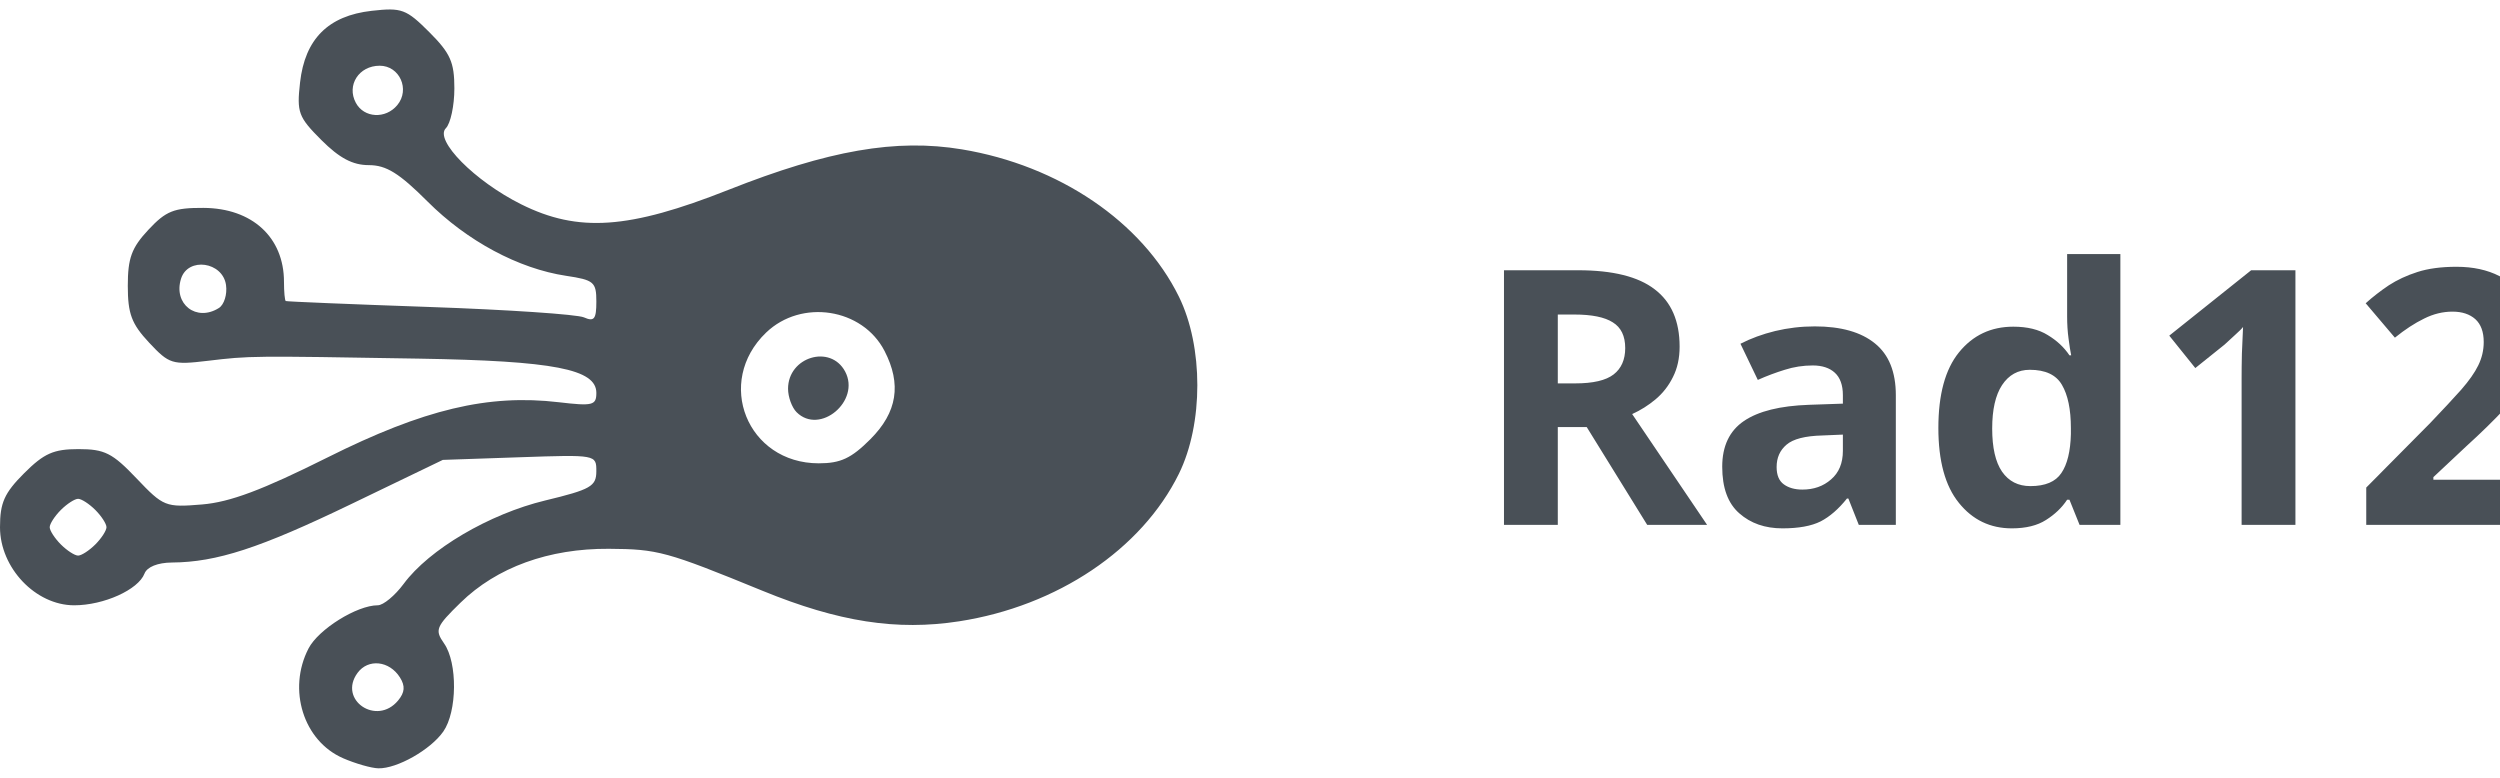
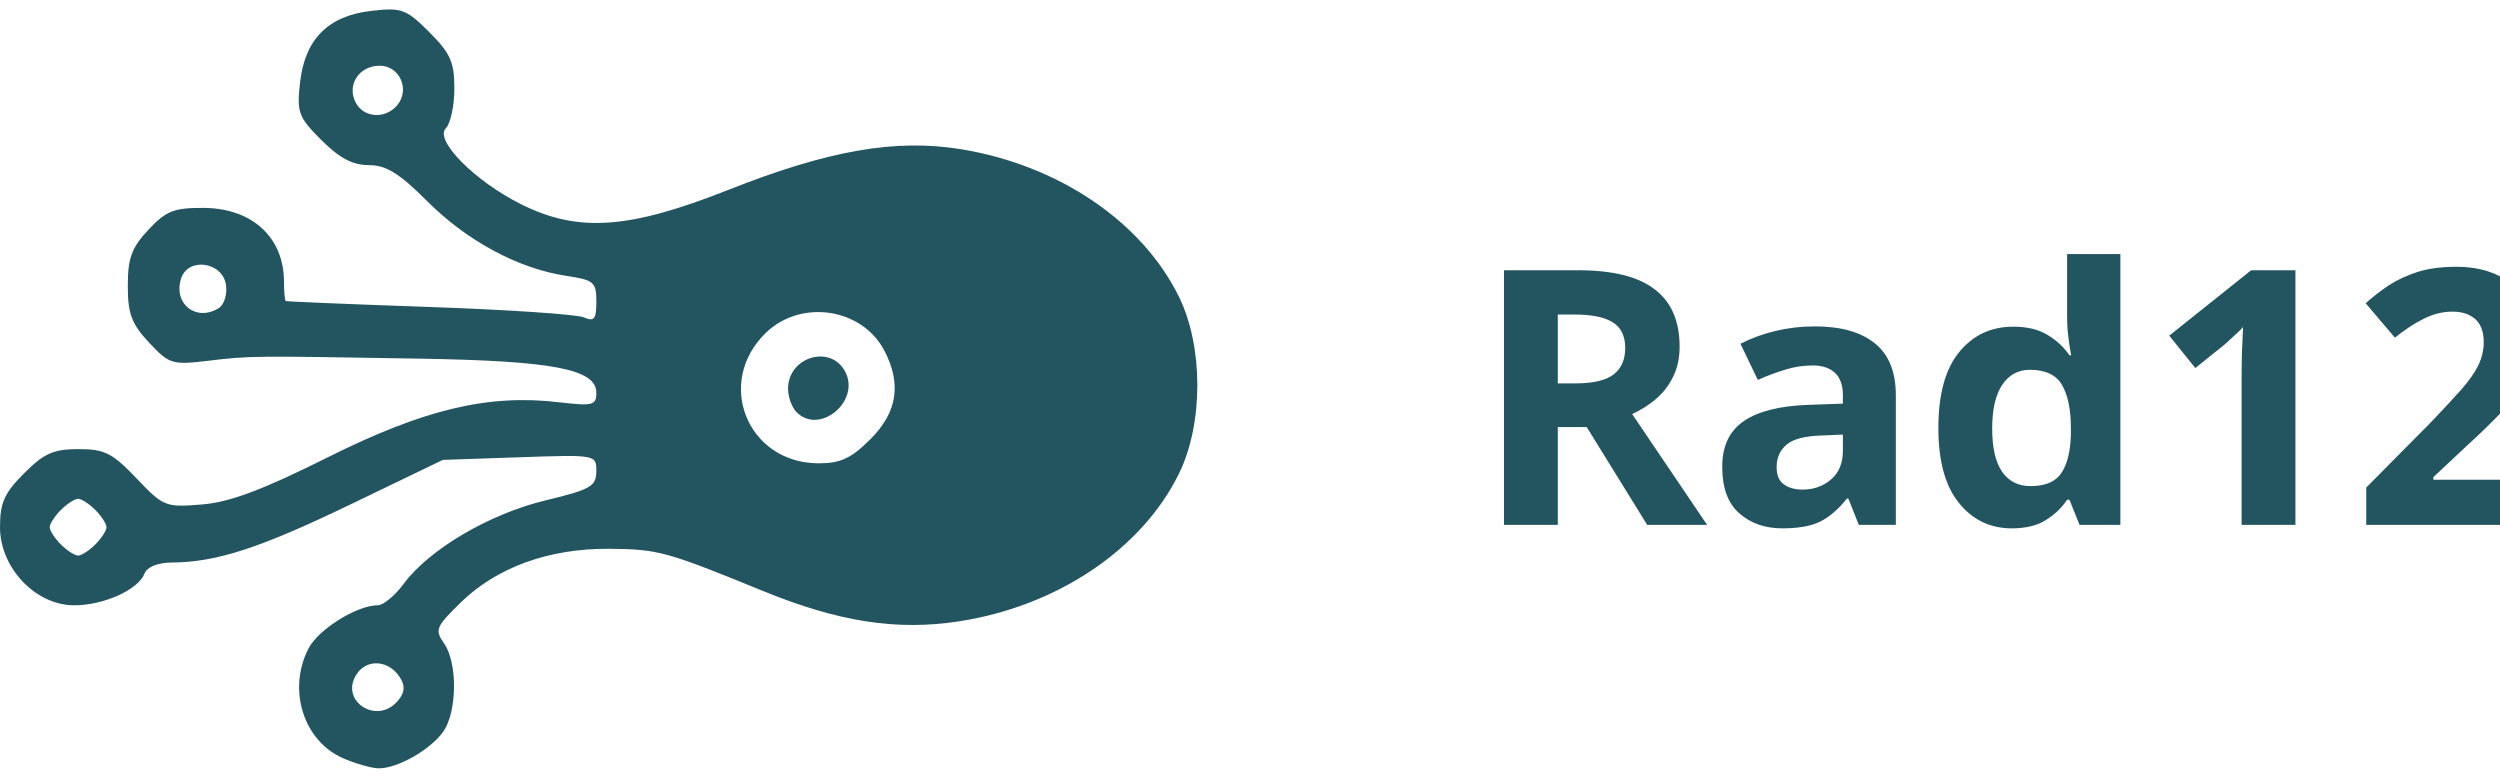
<svg xmlns="http://www.w3.org/2000/svg" width="135" height="42" viewBox="0 0 135 42" version="1.1" id="svg1370" style="fill:none">
  <defs id="defs1374" />
-   <path style="fill:#495057;fill-opacity:1;stroke-width:0.383" d="m 18.523,40.942 c -2.136,-0.929 -3.01,-3.706 -1.863,-5.924 0.536,-1.037 2.614,-2.333 3.741,-2.333 0.297,0 0.926,-0.521 1.397,-1.157 1.378,-1.864 4.622,-3.774 7.649,-4.504 2.448,-0.59 2.753,-0.764 2.755,-1.569 0.003,-0.904 -0.001,-0.905 -4.143,-0.763 l -4.146,0.142 -4.959,2.391 c -4.923,2.374 -7.251,3.133 -9.668,3.151 -0.771,0.006 -1.345,0.237 -1.484,0.599 C 7.467,31.845 5.602,32.686 4.006,32.686 1.921,32.686 0,30.664 0,28.469 c 0,-1.32 0.235,-1.845 1.303,-2.914 1.074,-1.074 1.591,-1.303 2.935,-1.303 1.412,0 1.833,0.212 3.133,1.579 1.455,1.529 1.565,1.573 3.538,1.41 1.511,-0.125 3.26,-0.781 6.777,-2.539 5.204,-2.602 8.674,-3.43 12.494,-2.981 1.826,0.215 2.023,0.166 2.023,-0.503 0,-1.287 -2.291,-1.73 -9.584,-1.852 C 13.53,19.212 13.502,19.212 11.211,19.485 9.3,19.713 9.135,19.661 8.048,18.498 7.105,17.488 6.901,16.943 6.901,15.434 c 0,-1.497 0.205,-2.056 1.112,-3.026 0.952,-1.019 1.38,-1.189 2.971,-1.182 2.631,0.012 4.351,1.59 4.351,3.992 0,0.541 0.043,1.008 0.096,1.038 0.053,0.03 3.546,0.174 7.763,0.321 4.217,0.146 7.969,0.399 8.338,0.561 0.555,0.244 0.671,0.097 0.671,-0.852 0,-1.057 -0.13,-1.167 -1.632,-1.392 C 28.004,14.508 25.224,13.018 23.088,10.882 21.555,9.35 20.856,8.917 19.916,8.917 c -0.87,0 -1.584,-0.378 -2.559,-1.352 -1.246,-1.246 -1.337,-1.49 -1.154,-3.112 0.265,-2.348 1.521,-3.604 3.869,-3.869 1.622,-0.183 1.866,-0.092 3.112,1.154 1.138,1.138 1.352,1.62 1.352,3.039 0,0.928 -0.207,1.894 -0.459,2.146 -0.638,0.638 1.561,2.861 4.066,4.109 3.084,1.537 5.815,1.347 11.186,-0.778 5.426,-2.146 9.061,-2.777 12.611,-2.189 5.249,0.87 9.732,3.912 11.721,7.954 1.327,2.697 1.327,6.867 0,9.564 -2.011,4.087 -6.57,7.148 -11.869,7.968 -3.363,0.52 -6.505,0.033 -10.614,-1.648 -5.205,-2.129 -5.649,-2.25 -8.299,-2.268 -3.243,-0.021 -6.055,0.999 -8.008,2.907 -1.335,1.304 -1.403,1.472 -0.89,2.205 0.733,1.046 0.709,3.683 -0.043,4.757 -0.689,0.983 -2.496,2.007 -3.504,1.985 -0.379,-0.008 -1.239,-0.254 -1.911,-0.546 z m 2.973,-3.113 c 0.365,-0.44 0.393,-0.783 0.102,-1.246 -0.572,-0.908 -1.718,-1.03 -2.293,-0.244 -1.064,1.455 1.035,2.883 2.191,1.49 z M 5.148,29.4 c 0.331,-0.331 0.602,-0.75 0.602,-0.931 0,-0.181 -0.271,-0.6 -0.602,-0.931 -0.331,-0.331 -0.75,-0.602 -0.931,-0.602 -0.181,0 -0.6,0.271 -0.931,0.602 -0.331,0.331 -0.602,0.75 -0.602,0.931 0,0.181 0.271,0.6 0.602,0.931 0.331,0.331 0.75,0.602 0.931,0.602 0.181,0 0.6,-0.271 0.931,-0.602 z M 47.002,23.715 c 1.45,-1.45 1.692,-2.966 0.761,-4.767 -1.193,-2.307 -4.484,-2.817 -6.39,-0.991 -2.788,2.671 -1.022,7.062 2.839,7.062 1.179,0 1.756,-0.269 2.79,-1.303 z m -3.987,-1.457 c -0.253,-0.253 -0.46,-0.822 -0.46,-1.265 0,-1.72 2.288,-2.413 3.081,-0.933 0.851,1.591 -1.367,3.452 -2.621,2.198 z M 11.822,16.631 c 0.282,-0.179 0.455,-0.737 0.383,-1.24 -0.178,-1.259 -2.054,-1.525 -2.428,-0.344 -0.435,1.371 0.832,2.353 2.045,1.584 z M 21.454,5.676 c 0.7,-0.843 0.126,-2.127 -0.95,-2.127 -1.123,0 -1.799,1.05 -1.289,2.003 0.441,0.823 1.605,0.888 2.239,0.124 z" id="path959" />
-   <text xml:space="preserve" style="font-style:normal;font-variant:normal;font-weight:normal;font-stretch:normal;font-size:19.251px;line-height:1.25;font-family:Ubuntu;-inkscape-font-specification:Ubuntu;letter-spacing:0px;word-spacing:0px;fill:#495057;fill-opacity:1;stroke:none;stroke-width:1.444" x="79.48" y="28.344" id="text900">
-     <tspan id="tspan898" x="79.48" y="28.344" style="font-style:normal;font-variant:normal;font-weight:bold;font-stretch:normal;font-family:Ubuntu;-inkscape-font-specification:'Ubuntu Bold';stroke-width:1.444">Rad12</tspan>
+   <path style="fill:#225560;fill-opacity:1;stroke-width:0.383" d="m 18.523,40.942 c -2.136,-0.929 -3.01,-3.706 -1.863,-5.924 0.536,-1.037 2.614,-2.333 3.741,-2.333 0.297,0 0.926,-0.521 1.397,-1.157 1.378,-1.864 4.622,-3.774 7.649,-4.504 2.448,-0.59 2.753,-0.764 2.755,-1.569 0.003,-0.904 -0.001,-0.905 -4.143,-0.763 l -4.146,0.142 -4.959,2.391 c -4.923,2.374 -7.251,3.133 -9.668,3.151 -0.771,0.006 -1.345,0.237 -1.484,0.599 C 7.467,31.845 5.602,32.686 4.006,32.686 1.921,32.686 0,30.664 0,28.469 c 0,-1.32 0.235,-1.845 1.303,-2.914 1.074,-1.074 1.591,-1.303 2.935,-1.303 1.412,0 1.833,0.212 3.133,1.579 1.455,1.529 1.565,1.573 3.538,1.41 1.511,-0.125 3.26,-0.781 6.777,-2.539 5.204,-2.602 8.674,-3.43 12.494,-2.981 1.826,0.215 2.023,0.166 2.023,-0.503 0,-1.287 -2.291,-1.73 -9.584,-1.852 C 13.53,19.212 13.502,19.212 11.211,19.485 9.3,19.713 9.135,19.661 8.048,18.498 7.105,17.488 6.901,16.943 6.901,15.434 c 0,-1.497 0.205,-2.056 1.112,-3.026 0.952,-1.019 1.38,-1.189 2.971,-1.182 2.631,0.012 4.351,1.59 4.351,3.992 0,0.541 0.043,1.008 0.096,1.038 0.053,0.03 3.546,0.174 7.763,0.321 4.217,0.146 7.969,0.399 8.338,0.561 0.555,0.244 0.671,0.097 0.671,-0.852 0,-1.057 -0.13,-1.167 -1.632,-1.392 C 28.004,14.508 25.224,13.018 23.088,10.882 21.555,9.35 20.856,8.917 19.916,8.917 c -0.87,0 -1.584,-0.378 -2.559,-1.352 -1.246,-1.246 -1.337,-1.49 -1.154,-3.112 0.265,-2.348 1.521,-3.604 3.869,-3.869 1.622,-0.183 1.866,-0.092 3.112,1.154 1.138,1.138 1.352,1.62 1.352,3.039 0,0.928 -0.207,1.894 -0.459,2.146 -0.638,0.638 1.561,2.861 4.066,4.109 3.084,1.537 5.815,1.347 11.186,-0.778 5.426,-2.146 9.061,-2.777 12.611,-2.189 5.249,0.87 9.732,3.912 11.721,7.954 1.327,2.697 1.327,6.867 0,9.564 -2.011,4.087 -6.57,7.148 -11.869,7.968 -3.363,0.52 -6.505,0.033 -10.614,-1.648 -5.205,-2.129 -5.649,-2.25 -8.299,-2.268 -3.243,-0.021 -6.055,0.999 -8.008,2.907 -1.335,1.304 -1.403,1.472 -0.89,2.205 0.733,1.046 0.709,3.683 -0.043,4.757 -0.689,0.983 -2.496,2.007 -3.504,1.985 -0.379,-0.008 -1.239,-0.254 -1.911,-0.546 z m 2.973,-3.113 c 0.365,-0.44 0.393,-0.783 0.102,-1.246 -0.572,-0.908 -1.718,-1.03 -2.293,-0.244 -1.064,1.455 1.035,2.883 2.191,1.49 z M 5.148,29.4 c 0.331,-0.331 0.602,-0.75 0.602,-0.931 0,-0.181 -0.271,-0.6 -0.602,-0.931 -0.331,-0.331 -0.75,-0.602 -0.931,-0.602 -0.181,0 -0.6,0.271 -0.931,0.602 -0.331,0.331 -0.602,0.75 -0.602,0.931 0,0.181 0.271,0.6 0.602,0.931 0.331,0.331 0.75,0.602 0.931,0.602 0.181,0 0.6,-0.271 0.931,-0.602 z M 47.002,23.715 c 1.45,-1.45 1.692,-2.966 0.761,-4.767 -1.193,-2.307 -4.484,-2.817 -6.39,-0.991 -2.788,2.671 -1.022,7.062 2.839,7.062 1.179,0 1.756,-0.269 2.79,-1.303 z m -3.987,-1.457 c -0.253,-0.253 -0.46,-0.822 -0.46,-1.265 0,-1.72 2.288,-2.413 3.081,-0.933 0.851,1.591 -1.367,3.452 -2.621,2.198 z M 11.822,16.631 c 0.282,-0.179 0.455,-0.737 0.383,-1.24 -0.178,-1.259 -2.054,-1.525 -2.428,-0.344 -0.435,1.371 0.832,2.353 2.045,1.584 z M 21.454,5.676 c 0.7,-0.843 0.126,-2.127 -0.95,-2.127 -1.123,0 -1.799,1.05 -1.289,2.003 0.441,0.823 1.605,0.888 2.239,0.124 z" id="path959" />
+   <text xml:space="preserve" style="font-style:normal;font-variant:normal;font-weight:normal;font-stretch:normal;font-size:19.251px;line-height:1.25;font-family:Ubuntu;-inkscape-font-specification:Ubuntu;letter-spacing:0px;word-spacing:0px;fill:#225560;fill-opacity:1;stroke:none;stroke-width:1.444;" x="79.48" y="28.344" id="text900">
+     <tspan id="tspan898" x="79.48" y="28.344" style="font-style:normal;font-variant:normal;font-weight:bold;font-stretch:normal;font-family:Ubuntu;-inkscape-font-specification:'Ubuntu Bold';stroke-width:1.444;fill:#225560;fill-opacity:1;">Rad12</tspan>
  </text>
</svg>
